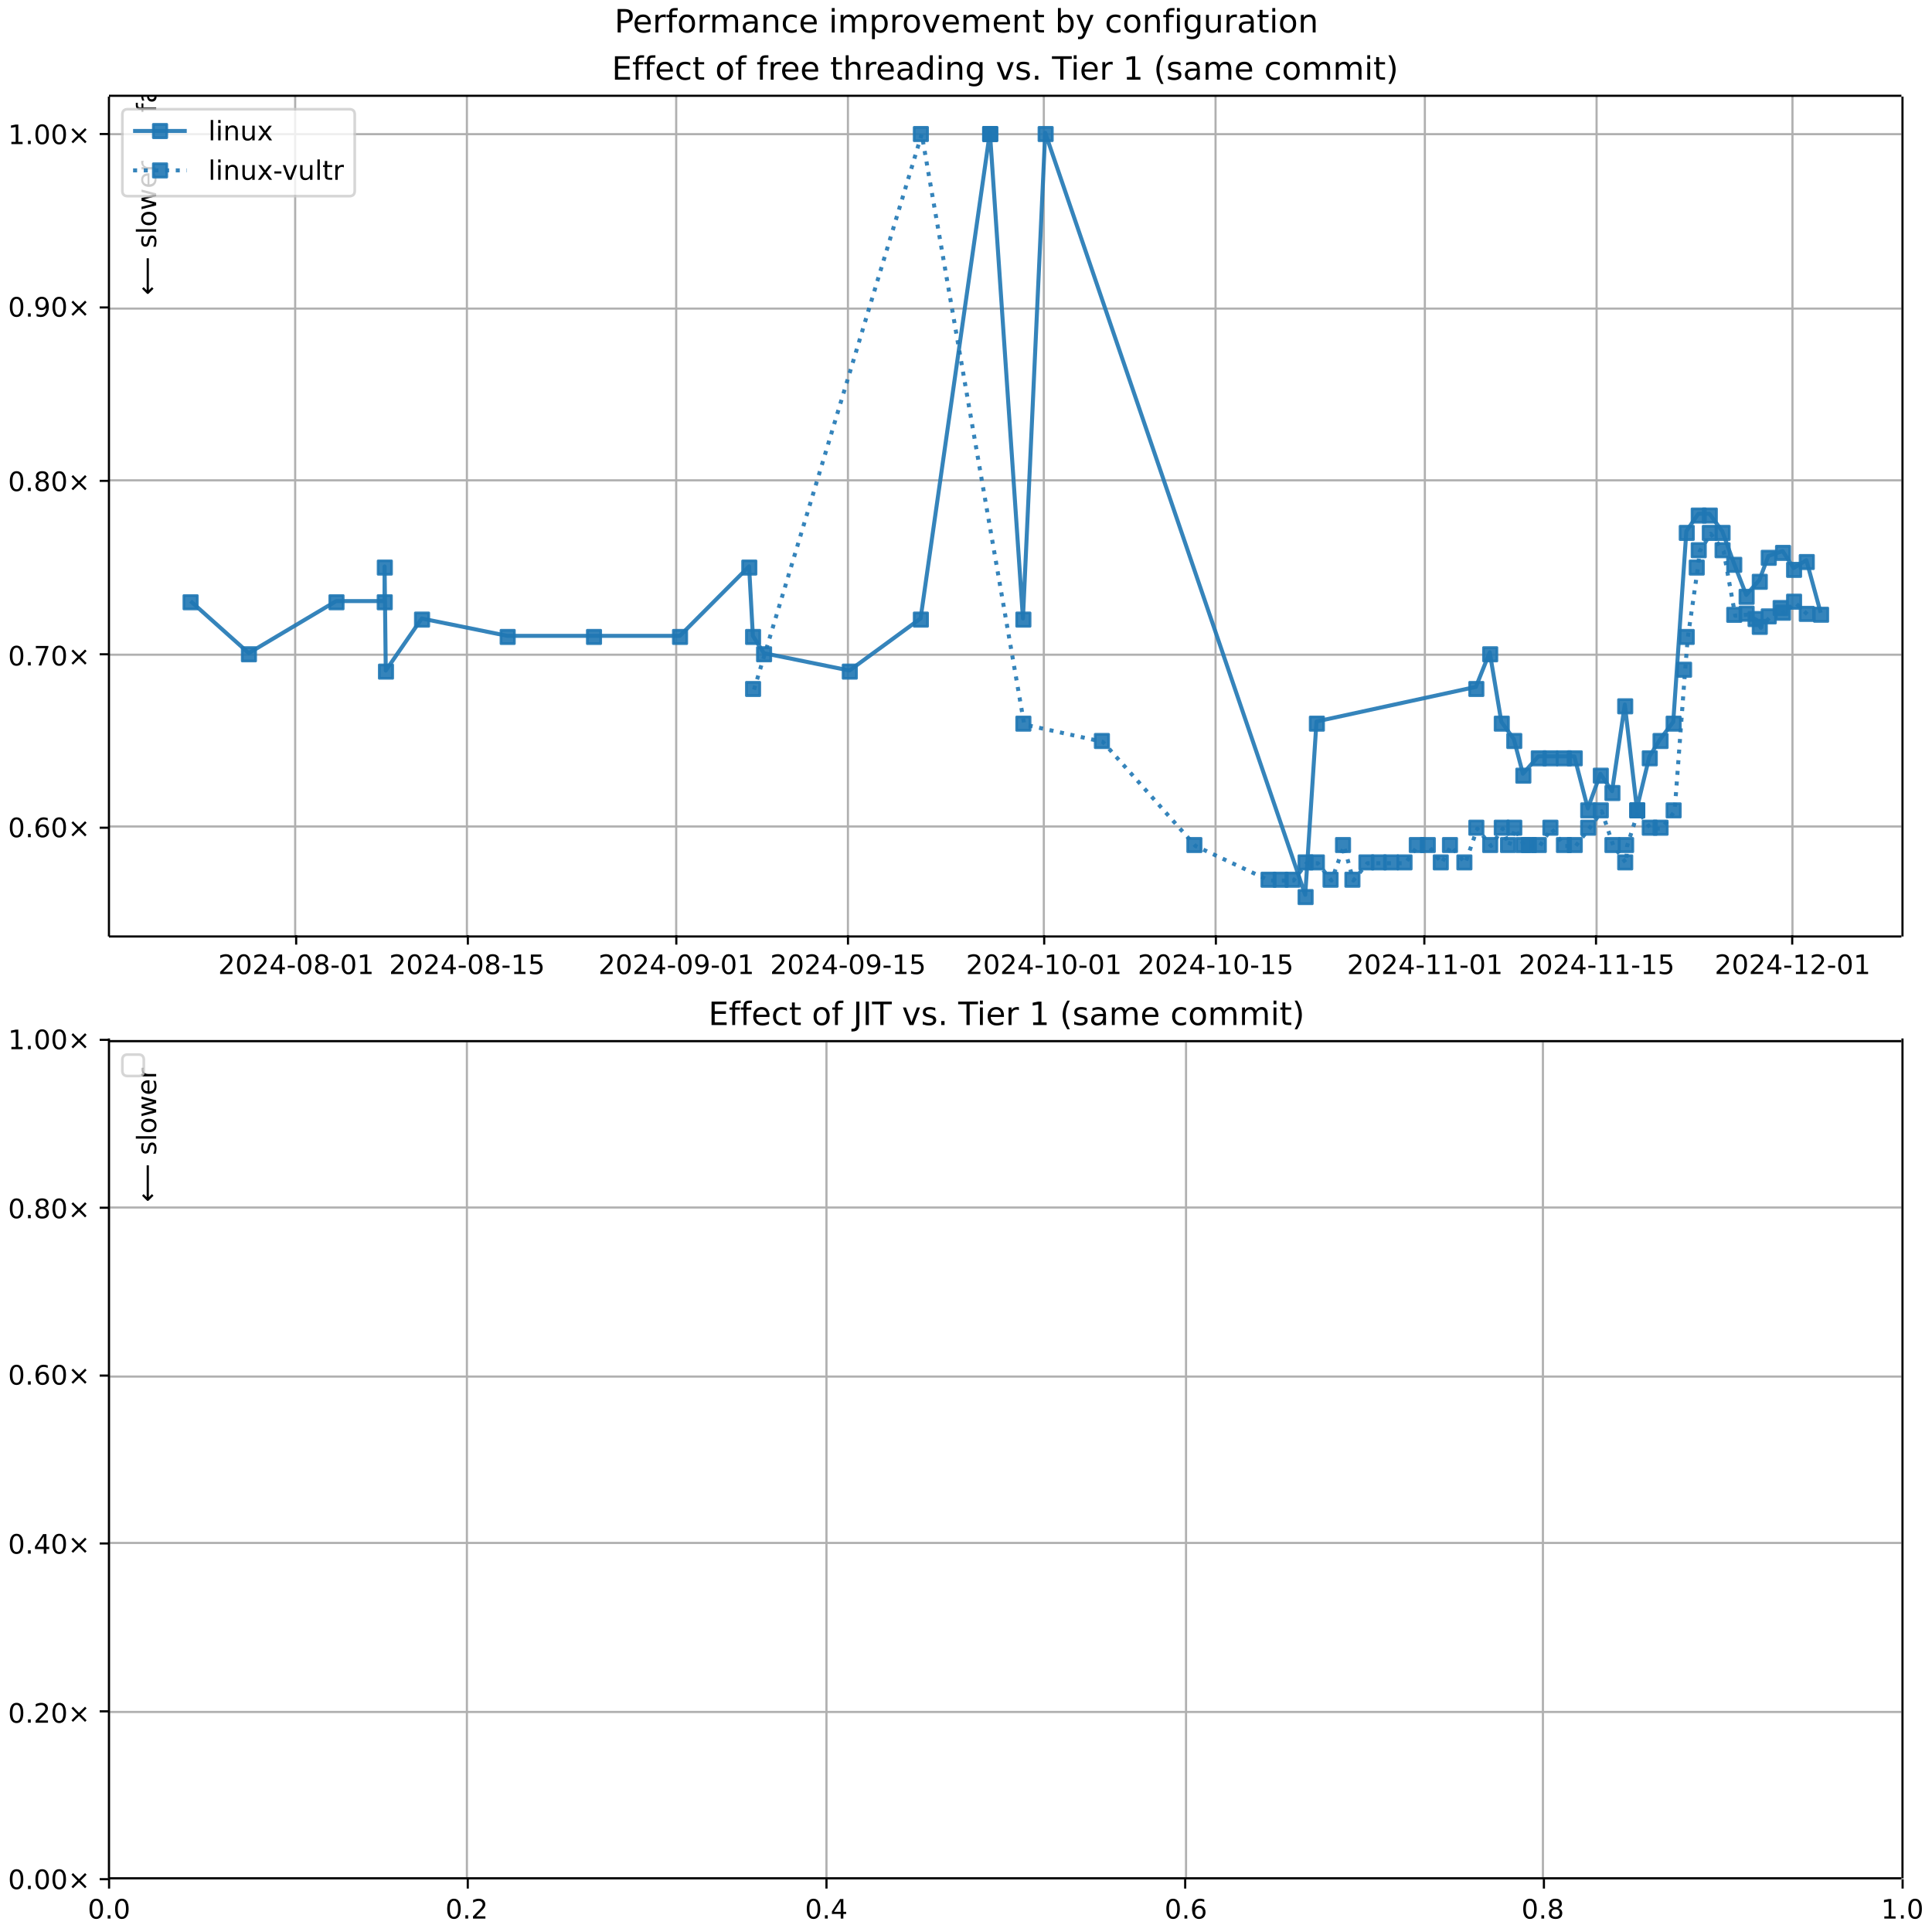
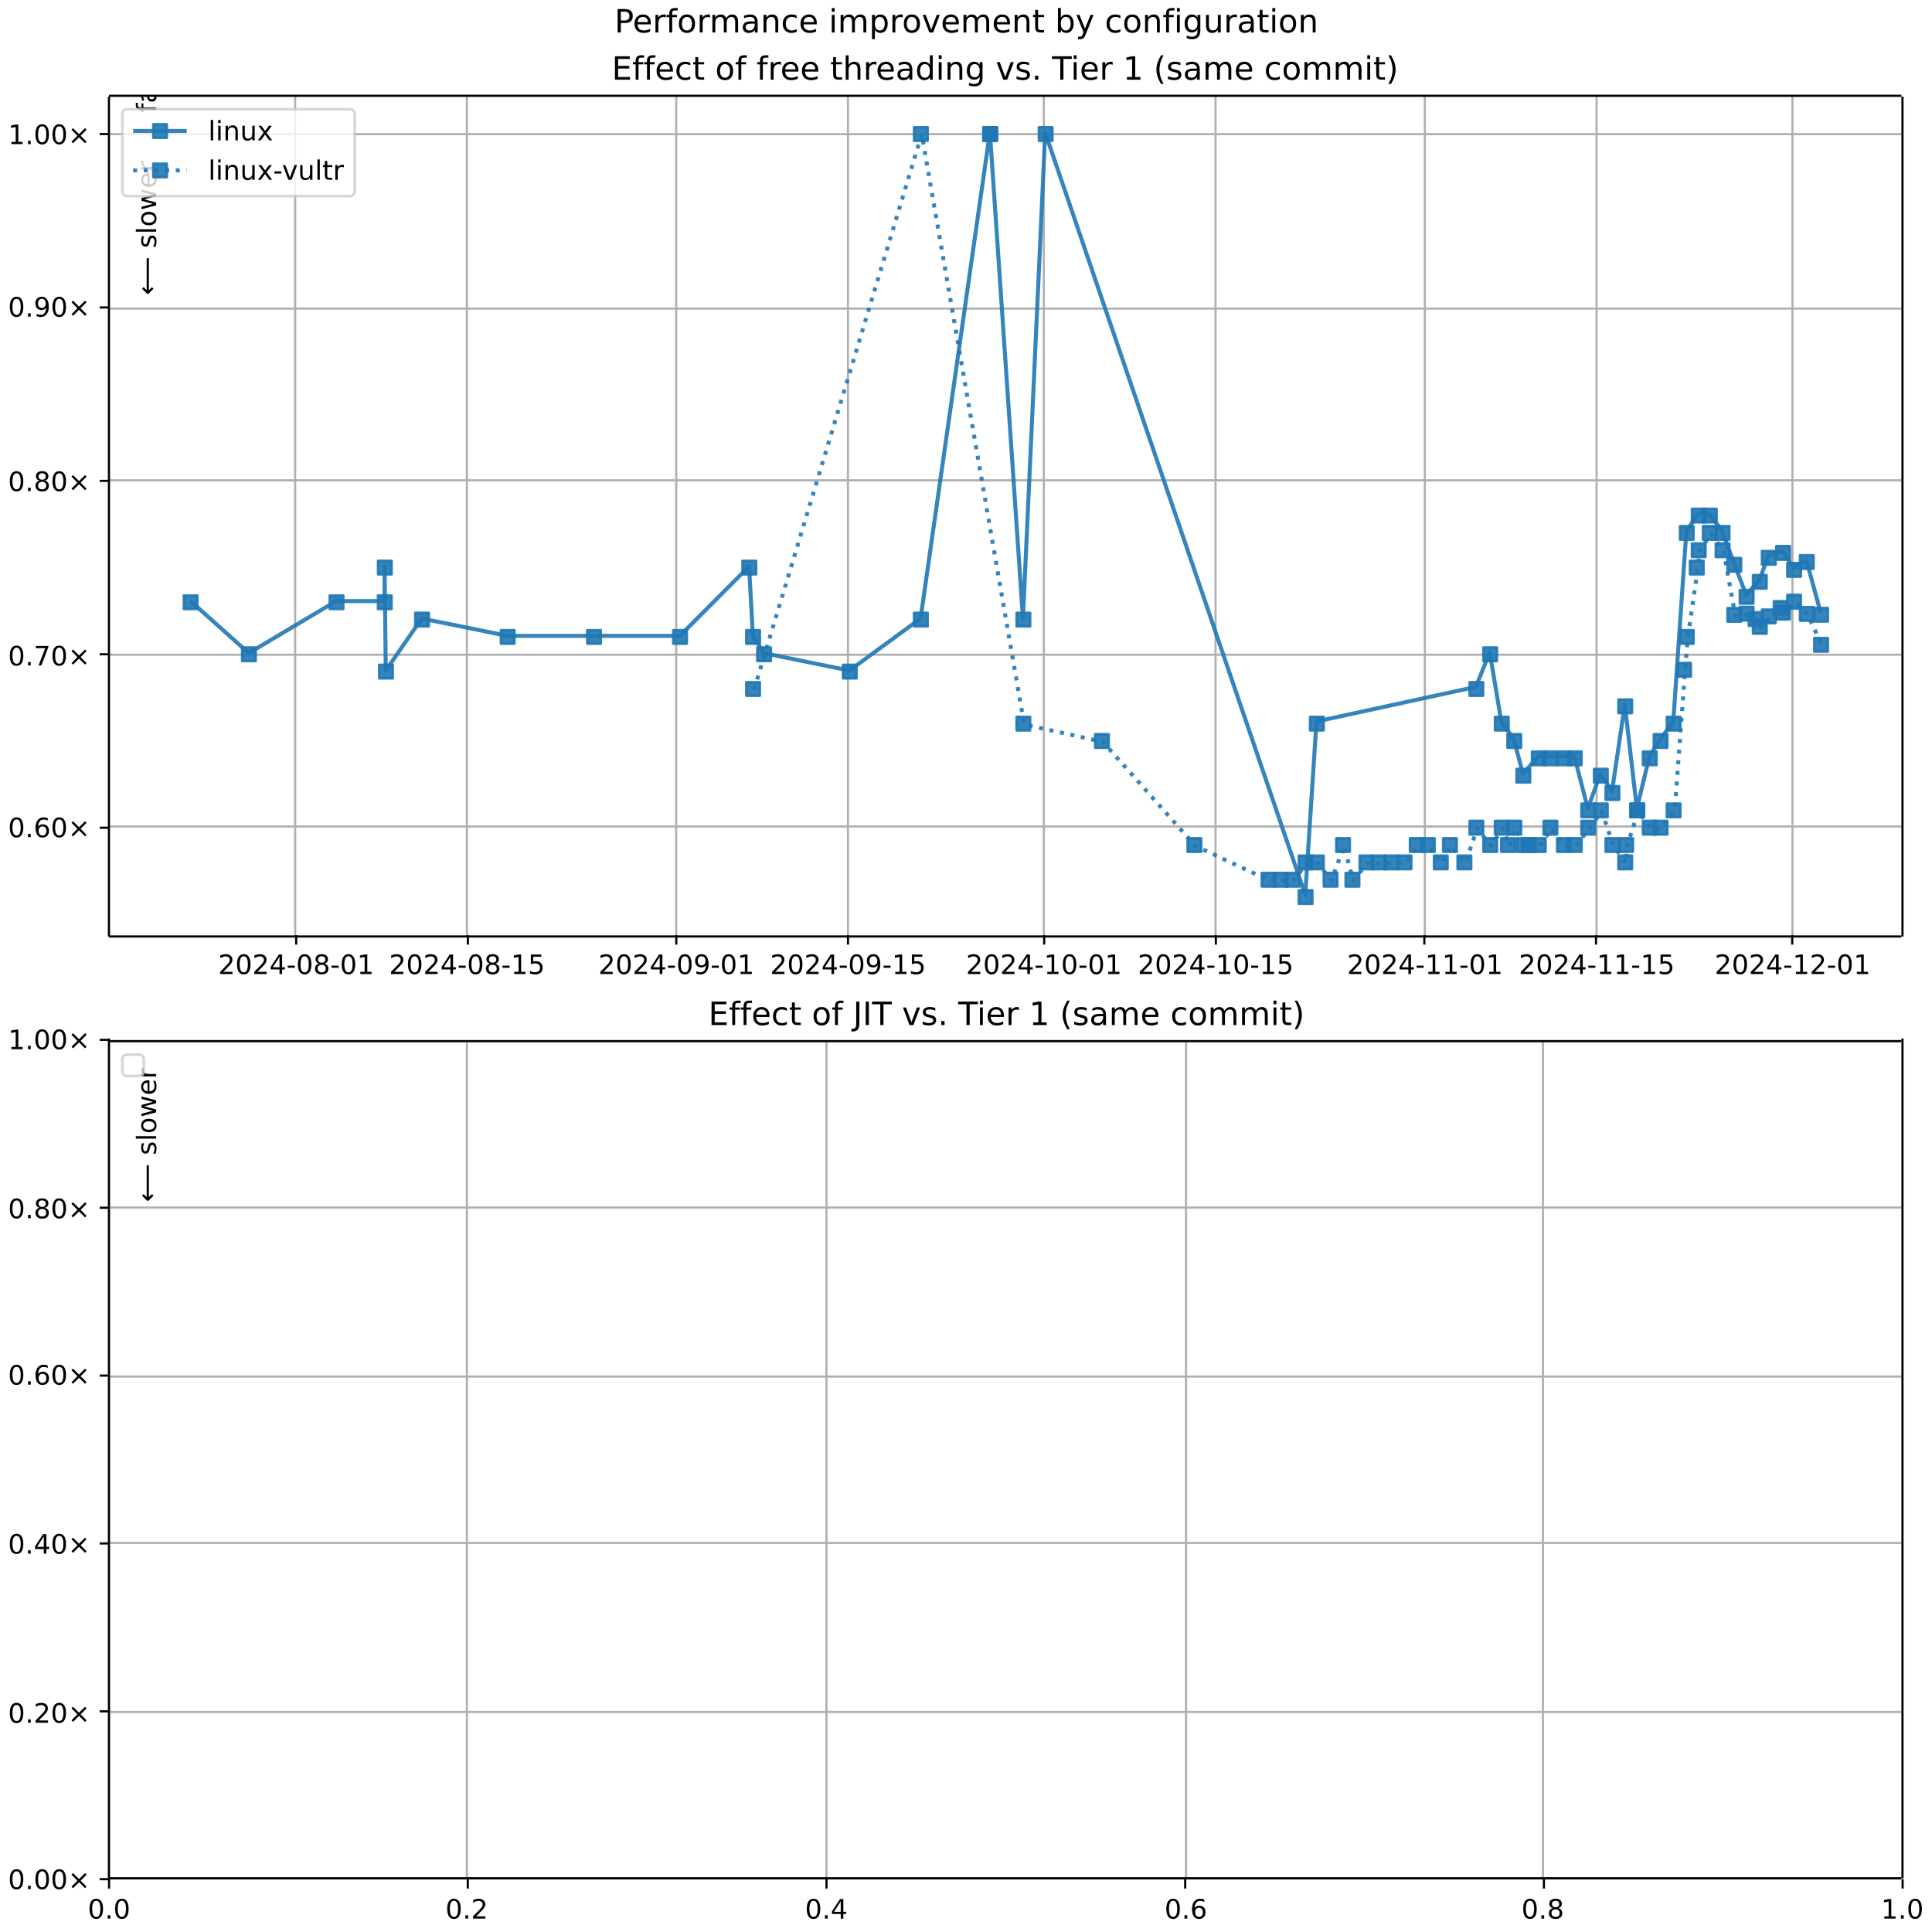
<svg xmlns="http://www.w3.org/2000/svg" xmlns:xlink="http://www.w3.org/1999/xlink" width="720pt" height="720pt" version="1.1" viewBox="0 0 720 720">
  <defs>
    <style type="text/css">*{stroke-linejoin: round; stroke-linecap: butt}</style>
  </defs>
  <path d="m0 720h720v-720h-720z" fill="#fff" />
  <path d="m40.6 349h668v-313h-668z" fill="#fff" />
  <path d="m110 349v-313" clip-path="url(#e)" fill="none" stroke="#b0b0b0" stroke-linecap="square" stroke-width=".8" />
  <defs>
    <path id="i" d="m0 0v3.5" stroke="#000" stroke-width=".8" />
  </defs>
  <use x="110.373" y="348.529" stroke="#000000" stroke-width=".8" xlink:href="#i" />
  <g transform="translate(81.3 363) scale(.1 -.1)">
    <defs>
      <path id="c" transform="scale(.0156)" d="m1228 531h2203v-531h-2962v531q359 372 979 998 621 627 780 809 303 340 423 576 121 236 121 464 0 372-261 606-261 235-680 235-297 0-627-103-329-103-704-313v638q381 153 712 231 332 78 607 78 725 0 1156-363 431-362 431-968 0-288-108-546-107-257-392-607-78-91-497-524-418-433-1181-1211z" />
      <path id="b" transform="scale(.0156)" d="m2034 4250q-487 0-733-480-245-479-245-1442 0-959 245-1439 246-480 733-480 491 0 736 480 246 480 246 1439 0 963-246 1442-245 480-736 480zm0 500q785 0 1199-621 414-620 414-1801 0-1178-414-1799-414-620-1199-620-784 0-1198 620-414 621-414 1799 0 1181 414 1801 414 621 1198 621z" />
      <path id="o" transform="scale(.0156)" d="m2419 4116-1594-2491h1594v2491zm-166 550h794v-3041h666v-525h-666v-1100h-628v1100h-2106v609l1940 2957z" />
      <path id="g" transform="scale(.0156)" d="m313 2009h1684v-512h-1684v512z" />
      <path id="y" transform="scale(.0156)" d="m2034 2216q-450 0-708-241-257-241-257-662 0-422 257-663 258-241 708-241t709 242q260 243 260 662 0 421-258 662-257 241-711 241zm-631 268q-406 100-633 378-226 279-226 679 0 559 398 884 399 325 1092 325 697 0 1094-325t397-884q0-400-227-679-226-278-629-378 456-106 710-416 255-309 255-755 0-679-414-1042-414-362-1186-362-771 0-1186 362-414 363-414 1042 0 446 256 755 257 310 713 416zm-231 997q0-362 226-565 227-203 636-203 407 0 636 203 230 203 230 565 0 363-230 566-229 203-636 203-409 0-636-203-226-203-226-566z" />
      <path id="d" transform="scale(.0156)" d="m794 531h1031v3560l-1122-225v575l1116 225h631v-4135h1031v-531h-2687v531z" />
    </defs>
    <use xlink:href="#c" />
    <use x="63.623" xlink:href="#b" />
    <use x="127.246" xlink:href="#c" />
    <use x="190.869" xlink:href="#o" />
    <use x="254.492" xlink:href="#g" />
    <use x="290.576" xlink:href="#b" />
    <use x="354.199" xlink:href="#y" />
    <use x="417.822" xlink:href="#g" />
    <use x="453.906" xlink:href="#b" />
    <use x="517.529" xlink:href="#d" />
  </g>
  <path d="m174 349v-313" clip-path="url(#e)" fill="none" stroke="#b0b0b0" stroke-linecap="square" stroke-width=".8" />
  <use x="174.352" y="348.529" stroke="#000000" stroke-width=".8" xlink:href="#i" />
  <g transform="translate(145 363) scale(.1 -.1)">
    <defs>
      <path id="ab" transform="scale(.0156)" d="m691 4666h2478v-532h-1900v-1143q137 47 274 70 138 23 276 23 781 0 1237-428 457-428 457-1159 0-753-469-1171-469-417-1322-417-294 0-599 50-304 50-629 150v635q281-153 581-228t634-75q541 0 856 284 316 284 316 772 0 487-316 771-315 285-856 285-253 0-505-56-251-56-513-175v2344z" />
    </defs>
    <use xlink:href="#c" />
    <use x="63.623" xlink:href="#b" />
    <use x="127.246" xlink:href="#c" />
    <use x="190.869" xlink:href="#o" />
    <use x="254.492" xlink:href="#g" />
    <use x="290.576" xlink:href="#b" />
    <use x="354.199" xlink:href="#y" />
    <use x="417.822" xlink:href="#g" />
    <use x="453.906" xlink:href="#d" />
    <use x="517.529" xlink:href="#ab" />
  </g>
  <path d="m252 349v-313" clip-path="url(#e)" fill="none" stroke="#b0b0b0" stroke-linecap="square" stroke-width=".8" />
  <use x="252.042" y="348.529" stroke="#000000" stroke-width=".8" xlink:href="#i" />
  <g transform="translate(223 363) scale(.1 -.1)">
    <defs>
      <path id="ad" transform="scale(.0156)" d="m703 97v575q238-113 481-172 244-59 479-59 625 0 954 420 330 420 377 1277-181-269-460-413-278-144-615-144-700 0-1108 423-408 424-408 1159 0 718 425 1152 425 435 1131 435 810 0 1236-621 427-620 427-1801 0-1103-524-1761-523-658-1407-658-238 0-482 47-243 47-506 141zm1256 1978q425 0 673 290 249 291 249 798 0 503-249 795-248 292-673 292t-673-292-248-795q0-507 248-798 248-290 673-290z" />
    </defs>
    <use xlink:href="#c" />
    <use x="63.623" xlink:href="#b" />
    <use x="127.246" xlink:href="#c" />
    <use x="190.869" xlink:href="#o" />
    <use x="254.492" xlink:href="#g" />
    <use x="290.576" xlink:href="#b" />
    <use x="354.199" xlink:href="#ad" />
    <use x="417.822" xlink:href="#g" />
    <use x="453.906" xlink:href="#b" />
    <use x="517.529" xlink:href="#d" />
  </g>
  <path d="m316 349v-313" clip-path="url(#e)" fill="none" stroke="#b0b0b0" stroke-linecap="square" stroke-width=".8" />
  <use x="316.021" y="348.529" stroke="#000000" stroke-width=".8" xlink:href="#i" />
  <g transform="translate(287 363) scale(.1 -.1)">
    <use xlink:href="#c" />
    <use x="63.623" xlink:href="#b" />
    <use x="127.246" xlink:href="#c" />
    <use x="190.869" xlink:href="#o" />
    <use x="254.492" xlink:href="#g" />
    <use x="290.576" xlink:href="#b" />
    <use x="354.199" xlink:href="#ad" />
    <use x="417.822" xlink:href="#g" />
    <use x="453.906" xlink:href="#d" />
    <use x="517.529" xlink:href="#ab" />
  </g>
  <path d="m389 349v-313" clip-path="url(#e)" fill="none" stroke="#b0b0b0" stroke-linecap="square" stroke-width=".8" />
  <use x="389.14" y="348.529" stroke="#000000" stroke-width=".8" xlink:href="#i" />
  <g transform="translate(360 363) scale(.1 -.1)">
    <use xlink:href="#c" />
    <use x="63.623" xlink:href="#b" />
    <use x="127.246" xlink:href="#c" />
    <use x="190.869" xlink:href="#o" />
    <use x="254.492" xlink:href="#g" />
    <use x="290.576" xlink:href="#d" />
    <use x="354.199" xlink:href="#b" />
    <use x="417.822" xlink:href="#g" />
    <use x="453.906" xlink:href="#b" />
    <use x="517.529" xlink:href="#d" />
  </g>
  <path d="m453 349v-313" clip-path="url(#e)" fill="none" stroke="#b0b0b0" stroke-linecap="square" stroke-width=".8" />
  <use x="453.119" y="348.529" stroke="#000000" stroke-width=".8" xlink:href="#i" />
  <g transform="translate(424 363) scale(.1 -.1)">
    <use xlink:href="#c" />
    <use x="63.623" xlink:href="#b" />
    <use x="127.246" xlink:href="#c" />
    <use x="190.869" xlink:href="#o" />
    <use x="254.492" xlink:href="#g" />
    <use x="290.576" xlink:href="#d" />
    <use x="354.199" xlink:href="#b" />
    <use x="417.822" xlink:href="#g" />
    <use x="453.906" xlink:href="#d" />
    <use x="517.529" xlink:href="#ab" />
  </g>
  <path d="m531 349v-313" clip-path="url(#e)" fill="none" stroke="#b0b0b0" stroke-linecap="square" stroke-width=".8" />
  <use x="530.808" y="348.529" stroke="#000000" stroke-width=".8" xlink:href="#i" />
  <g transform="translate(502 363) scale(.1 -.1)">
    <use xlink:href="#c" />
    <use x="63.623" xlink:href="#b" />
    <use x="127.246" xlink:href="#c" />
    <use x="190.869" xlink:href="#o" />
    <use x="254.492" xlink:href="#g" />
    <use x="290.576" xlink:href="#d" />
    <use x="354.199" xlink:href="#d" />
    <use x="417.822" xlink:href="#g" />
    <use x="453.906" xlink:href="#b" />
    <use x="517.529" xlink:href="#d" />
  </g>
  <path d="m595 349v-313" clip-path="url(#e)" fill="none" stroke="#b0b0b0" stroke-linecap="square" stroke-width=".8" />
  <use x="594.787" y="348.529" stroke="#000000" stroke-width=".8" xlink:href="#i" />
  <g transform="translate(566 363) scale(.1 -.1)">
    <use xlink:href="#c" />
    <use x="63.623" xlink:href="#b" />
    <use x="127.246" xlink:href="#c" />
    <use x="190.869" xlink:href="#o" />
    <use x="254.492" xlink:href="#g" />
    <use x="290.576" xlink:href="#d" />
    <use x="354.199" xlink:href="#d" />
    <use x="417.822" xlink:href="#g" />
    <use x="453.906" xlink:href="#d" />
    <use x="517.529" xlink:href="#ab" />
  </g>
  <path d="m668 349v-313" clip-path="url(#e)" fill="none" stroke="#b0b0b0" stroke-linecap="square" stroke-width=".8" />
  <use x="667.907" y="348.529" stroke="#000000" stroke-width=".8" xlink:href="#i" />
  <g transform="translate(639 363) scale(.1 -.1)">
    <use xlink:href="#c" />
    <use x="63.623" xlink:href="#b" />
    <use x="127.246" xlink:href="#c" />
    <use x="190.869" xlink:href="#o" />
    <use x="254.492" xlink:href="#g" />
    <use x="290.576" xlink:href="#d" />
    <use x="354.199" xlink:href="#c" />
    <use x="417.822" xlink:href="#g" />
    <use x="453.906" xlink:href="#b" />
    <use x="517.529" xlink:href="#d" />
  </g>
  <path d="m40.6 308h668" clip-path="url(#e)" fill="none" stroke="#b0b0b0" stroke-linecap="square" stroke-width=".8" />
  <defs>
    <path id="l" d="m0 0h-3.5" stroke="#000" stroke-width=".8" />
  </defs>
  <use x="40.646" y="308.46" stroke="#000000" stroke-width=".8" xlink:href="#l" />
  <g transform="translate(3 312) scale(.1 -.1)">
    <defs>
      <path id="f" transform="scale(.0156)" d="m684 794h660v-794h-660v794z" />
      <path id="ae" transform="scale(.0156)" d="m2113 2584q-425 0-674-291-248-290-248-796 0-503 248-796 249-292 674-292t673 292q248 293 248 796 0 506-248 796-248 291-673 291zm1253 1979v-575q-238 112-480 171-242 60-480 60-625 0-955-422-329-422-376-1275 184 272 462 417 279 145 613 145 703 0 1111-427 408-426 408-1160 0-719-425-1154-425-434-1131-434-810 0-1238 620-428 621-428 1799 0 1106 525 1764t1409 658q238 0 480-47t505-140z" />
      <path id="m" transform="scale(.0156)" d="m4488 3438-1429-1435 1429-1428-372-378-1435 1434-1434-1434-369 378 1425 1428-1425 1435 369 378 1434-1435 1435 1435 372-378z" />
    </defs>
    <use xlink:href="#b" />
    <use x="63.623" xlink:href="#f" />
    <use x="95.41" xlink:href="#ae" />
    <use x="159.033" xlink:href="#b" />
    <use x="222.656" xlink:href="#m" />
  </g>
  <path d="m40.6 244h668" clip-path="url(#e)" fill="none" stroke="#b0b0b0" stroke-linecap="square" stroke-width=".8" />
  <use x="40.646" y="243.833" stroke="#000000" stroke-width=".8" xlink:href="#l" />
  <g transform="translate(3 248) scale(.1 -.1)">
    <defs>
      <path id="av" transform="scale(.0156)" d="m525 4666h3e3v-269l-1694-4397h-659l1594 4134h-2241v532z" />
    </defs>
    <use xlink:href="#b" />
    <use x="63.623" xlink:href="#f" />
    <use x="95.41" xlink:href="#av" />
    <use x="159.033" xlink:href="#b" />
    <use x="222.656" xlink:href="#m" />
  </g>
  <path d="m40.6 179h668" clip-path="url(#e)" fill="none" stroke="#b0b0b0" stroke-linecap="square" stroke-width=".8" />
  <use x="40.646" y="179.205" stroke="#000000" stroke-width=".8" xlink:href="#l" />
  <g transform="translate(3 183) scale(.1 -.1)">
    <use xlink:href="#b" />
    <use x="63.623" xlink:href="#f" />
    <use x="95.41" xlink:href="#y" />
    <use x="159.033" xlink:href="#b" />
    <use x="222.656" xlink:href="#m" />
  </g>
  <path d="m40.6 115h668" clip-path="url(#e)" fill="none" stroke="#b0b0b0" stroke-linecap="square" stroke-width=".8" />
  <use x="40.646" y="114.578" stroke="#000000" stroke-width=".8" xlink:href="#l" />
  <g transform="translate(3 118) scale(.1 -.1)">
    <use xlink:href="#b" />
    <use x="63.623" xlink:href="#f" />
    <use x="95.41" xlink:href="#ad" />
    <use x="159.033" xlink:href="#b" />
    <use x="222.656" xlink:href="#m" />
  </g>
  <path d="m40.6 50h668" clip-path="url(#e)" fill="none" stroke="#b0b0b0" stroke-linecap="square" stroke-width=".8" />
  <use x="40.646" y="49.951" stroke="#000000" stroke-width=".8" xlink:href="#l" />
  <g transform="translate(3 53.7) scale(.1 -.1)">
    <use xlink:href="#d" />
    <use x="63.623" xlink:href="#f" />
    <use x="95.41" xlink:href="#b" />
    <use x="159.033" xlink:href="#b" />
    <use x="222.656" xlink:href="#m" />
  </g>
  <path d="m71 224 21.7 19.4 32.6-19.4h18l0.029-12.9 0.435 38.8 13.4-19.4 31.9 6.46h32.2 32.1l25.8-25.9 1.41 25.9 4.1 6.46 31.9 6.46 26.5-19.4 25.8-181h0.048l12.3 181 8.3-181 96.9 284 4.2-64.6 59.4-12.9 5.16-12.9 4.32 25.9 4.66 6.46 3.38 12.9 5.76-6.46h4.33 5.04 4.04l5.02 19.4 4.69-12.9 4.34 6.46 4.76-32.3 4.49 38.8 4.66-19.4 4.03-6.46 4.87-6.46 4.89-71.1 4.46-6.46h4.12l4.77 6.46 4.35 11.9 4.61 11.9 4.91-5.59 3.33-8.94 5.33-1.83 4.11 6.33 4.73-2.93 5.33 19.6" clip-path="url(#e)" fill="none" stroke="#1f77b4" stroke-linecap="square" stroke-opacity=".9" stroke-width="1.5" />
  <defs>
    <path id="a" d="m-2.5 2.5h5v-5h-5z" stroke="#1f77b4" stroke-opacity=".9" />
  </defs>
  <g clip-path="url(#e)" fill="#1f77b4" fill-opacity=".9" stroke="#1f77b4" stroke-opacity=".9">
    <use x="71.027" y="224.444" xlink:href="#a" />
    <use x="92.771" y="243.833" xlink:href="#a" />
    <use x="125.403" y="224.444" xlink:href="#a" />
    <use x="143.381" y="224.444" xlink:href="#a" />
    <use x="143.411" y="211.519" xlink:href="#a" />
    <use x="143.846" y="250.295" xlink:href="#a" />
    <use x="157.283" y="230.907" xlink:href="#a" />
    <use x="189.199" y="237.37" xlink:href="#a" />
    <use x="221.367" y="237.37" xlink:href="#a" />
    <use x="253.429" y="237.37" xlink:href="#a" />
    <use x="279.246" y="211.519" xlink:href="#a" />
    <use x="280.652" y="237.37" xlink:href="#a" />
    <use x="284.751" y="243.833" xlink:href="#a" />
    <use x="316.687" y="250.295" xlink:href="#a" />
    <use x="343.18" y="230.907" xlink:href="#a" />
    <use x="368.992" y="49.951" xlink:href="#a" />
    <use x="369.04" y="49.951" xlink:href="#a" />
    <use x="381.383" y="230.907" xlink:href="#a" />
    <use x="389.682" y="49.951" xlink:href="#a" />
    <use x="486.561" y="334.311" xlink:href="#a" />
    <use x="490.765" y="269.684" xlink:href="#a" />
    <use x="550.193" y="256.758" xlink:href="#a" />
    <use x="555.352" y="243.833" xlink:href="#a" />
    <use x="559.668" y="269.684" xlink:href="#a" />
    <use x="564.331" y="276.146" xlink:href="#a" />
    <use x="567.71" y="289.072" xlink:href="#a" />
    <use x="573.466" y="282.609" xlink:href="#a" />
    <use x="577.793" y="282.609" xlink:href="#a" />
    <use x="582.828" y="282.609" xlink:href="#a" />
    <use x="586.865" y="282.609" xlink:href="#a" />
    <use x="591.884" y="301.997" xlink:href="#a" />
    <use x="596.574" y="289.072" xlink:href="#a" />
    <use x="600.91" y="295.535" xlink:href="#a" />
    <use x="605.665" y="263.221" xlink:href="#a" />
    <use x="610.159" y="301.997" xlink:href="#a" />
    <use x="614.817" y="282.609" xlink:href="#a" />
    <use x="618.842" y="276.146" xlink:href="#a" />
    <use x="623.714" y="269.684" xlink:href="#a" />
    <use x="628.606" y="198.594" xlink:href="#a" />
    <use x="633.07" y="192.131" xlink:href="#a" />
    <use x="637.19" y="192.131" xlink:href="#a" />
    <use x="641.956" y="198.594" xlink:href="#a" />
    <use x="646.307" y="210.49" xlink:href="#a" />
    <use x="650.916" y="222.411" xlink:href="#a" />
    <use x="655.824" y="216.821" xlink:href="#a" />
    <use x="659.158" y="207.88" xlink:href="#a" />
    <use x="664.491" y="206.049" xlink:href="#a" />
    <use x="668.604" y="212.382" xlink:href="#a" />
    <use x="673.332" y="209.45" xlink:href="#a" />
    <use x="678.666" y="229.097" xlink:href="#a" />
  </g>
  <g stroke="#1f77b4" stroke-opacity=".9">
-     <path d="m281 257 62.5-207 38.2 220 29.3 6.46 34.5 38.8 27.6 12.9h4.51 4.45l4.85-6.46h4.2l5.1 6.46 4.64-12.9 3.5 12.9 5.22-6.46h4.62 4.56 5.01l4.57-6.46h4.1l4.84 6.46 3.43-6.46 5.37 6.46 4.46-12.9 5.16 6.46 4.32-6.46 2.33 6.46 2.33-6.46 3.38 6.46h2.06 3.7l4.33-6.46 5.04 6.46h4.04l5.02-6.46 4.69-6.46 4.34 12.9 4.76 6.46 0.345-6.46 4.15-12.9 4.66 6.46h4.03l4.87-6.46 3.9-52.4 0.996-12.2 3.72-25.9 0.748-6.46 4.12-6.46 4.77 6.46 4.35 24.1 4.61-0.427 3.33 1.99 1.58 2.93 3.33-3.92 4.44-3.13 0.898 1.77 4.11-4.12 4.73 4.55" clip-path="url(#e)" fill="none" stroke-dasharray="1.5,2.475" stroke-width="1.5" />
+     <path d="m281 257 62.5-207 38.2 220 29.3 6.46 34.5 38.8 27.6 12.9h4.51 4.45l4.85-6.46h4.2l5.1 6.46 4.64-12.9 3.5 12.9 5.22-6.46h4.62 4.56 5.01l4.57-6.46h4.1l4.84 6.46 3.43-6.46 5.37 6.46 4.46-12.9 5.16 6.46 4.32-6.46 2.33 6.46 2.33-6.46 3.38 6.46h2.06 3.7l4.33-6.46 5.04 6.46h4.04l5.02-6.46 4.69-6.46 4.34 12.9 4.76 6.46 0.345-6.46 4.15-12.9 4.66 6.46h4.03l4.87-6.46 3.9-52.4 0.996-12.2 3.72-25.9 0.748-6.46 4.12-6.46 4.77 6.46 4.35 24.1 4.61-0.427 3.33 1.99 1.58 2.93 3.33-3.92 4.44-3.13 0.898 1.77 4.11-4.12 4.73 4.55 5.33 11.5" clip-path="url(#e)" fill="none" stroke-dasharray="1.5,2.475" stroke-width="1.5" />
    <g clip-path="url(#e)" fill="#1f77b4" fill-opacity=".9">
      <use x="280.652" y="256.758" xlink:href="#a" />
      <use x="343.18" y="49.951" xlink:href="#a" />
      <use x="381.383" y="269.684" xlink:href="#a" />
      <use x="410.646" y="276.146" xlink:href="#a" />
      <use x="445.114" y="314.923" xlink:href="#a" />
      <use x="472.748" y="327.848" xlink:href="#a" />
      <use x="477.26" y="327.848" xlink:href="#a" />
      <use x="481.707" y="327.848" xlink:href="#a" />
      <use x="486.561" y="321.386" xlink:href="#a" />
      <use x="490.765" y="321.386" xlink:href="#a" />
      <use x="495.861" y="327.848" xlink:href="#a" />
      <use x="500.505" y="314.923" xlink:href="#a" />
      <use x="504.008" y="327.848" xlink:href="#a" />
      <use x="509.23" y="321.386" xlink:href="#a" />
      <use x="513.848" y="321.386" xlink:href="#a" />
      <use x="518.41" y="321.386" xlink:href="#a" />
      <use x="523.424" y="321.386" xlink:href="#a" />
      <use x="527.992" y="314.923" xlink:href="#a" />
      <use x="532.092" y="314.923" xlink:href="#a" />
      <use x="536.936" y="321.386" xlink:href="#a" />
      <use x="540.364" y="314.923" xlink:href="#a" />
      <use x="545.733" y="321.386" xlink:href="#a" />
      <use x="550.193" y="308.46" xlink:href="#a" />
      <use x="555.352" y="314.923" xlink:href="#a" />
      <use x="559.668" y="308.46" xlink:href="#a" />
      <use x="562" y="314.923" xlink:href="#a" />
      <use x="564.331" y="308.46" xlink:href="#a" />
      <use x="567.71" y="314.923" xlink:href="#a" />
      <use x="569.766" y="314.923" xlink:href="#a" />
      <use x="573.466" y="314.923" xlink:href="#a" />
      <use x="577.793" y="308.46" xlink:href="#a" />
      <use x="582.828" y="314.923" xlink:href="#a" />
      <use x="586.865" y="314.923" xlink:href="#a" />
      <use x="591.884" y="308.46" xlink:href="#a" />
      <use x="596.574" y="301.997" xlink:href="#a" />
      <use x="600.91" y="314.923" xlink:href="#a" />
      <use x="605.665" y="321.386" xlink:href="#a" />
      <use x="606.009" y="314.923" xlink:href="#a" />
      <use x="610.159" y="301.997" xlink:href="#a" />
      <use x="614.817" y="308.46" xlink:href="#a" />
      <use x="618.842" y="308.46" xlink:href="#a" />
      <use x="623.714" y="301.997" xlink:href="#a" />
      <use x="627.61" y="249.589" xlink:href="#a" />
      <use x="628.606" y="237.37" xlink:href="#a" />
      <use x="632.322" y="211.519" xlink:href="#a" />
      <use x="633.07" y="205.056" xlink:href="#a" />
      <use x="637.19" y="198.594" xlink:href="#a" />
      <use x="641.956" y="205.056" xlink:href="#a" />
      <use x="646.307" y="229.129" xlink:href="#a" />
      <use x="650.916" y="228.702" xlink:href="#a" />
      <use x="654.244" y="230.693" xlink:href="#a" />
      <use x="655.824" y="233.626" xlink:href="#a" />
      <use x="659.158" y="229.71" xlink:href="#a" />
      <use x="663.593" y="226.575" xlink:href="#a" />
      <use x="664.491" y="228.346" xlink:href="#a" />
      <use x="668.604" y="224.23" xlink:href="#a" />
      <use x="673.332" y="228.777" xlink:href="#a" />
+       <use x="678.666" y="240.291" xlink:href="#a" />
    </g>
  </g>
  <path d="m40.6 349v-313" fill="none" stroke="#000" stroke-linecap="square" stroke-width=".8" />
  <path d="m709 349v-313" fill="none" stroke="#000" stroke-linecap="square" stroke-width=".8" />
  <path d="m40.6 349h668" fill="none" stroke="#000" stroke-linecap="square" stroke-width=".8" />
  <path d="m40.6 35.7h668" fill="none" stroke="#000" stroke-linecap="square" stroke-width=".8" />
  <g clip-path="url(#e)">
    <g transform="translate(58.2 42) rotate(-90) scale(.1 -.1)">
      <defs>
        <path id="n" transform="scale(.0156)" d="m2375 4863v-479h-550q-309 0-430-125-120-125-120-450v-309h947v-447h-947v-3053h-578v3053h-550v447h550v244q0 584 272 851 272 268 862 268h544z" />
        <path id="v" transform="scale(.0156)" d="m2194 1759q-697 0-966-159t-269-544q0-306 202-486 202-179 548-179 479 0 768 339t289 901v128h-572zm1147 238v-2e3h-575v531q-197-318-491-470t-719-152q-537 0-855 302-317 302-317 808 0 590 395 890 396 300 1180 300h807v57q0 397-261 614t-733 217q-300 0-585-72-284-72-546-216v532q315 122 612 182 297 61 578 61 760 0 1135-394 375-393 375-1193z" />
        <path id="t" transform="scale(.0156)" d="m2834 3397v-544q-243 125-506 187-262 63-544 63-428 0-642-131t-214-394q0-200 153-314t616-217l197-44q612-131 870-370t258-667q0-488-386-773-386-284-1061-284-281 0-586 55t-642 164v594q319-166 628-249 309-82 613-82 406 0 624 139 219 139 219 392 0 234-158 359-157 125-692 241l-200 47q-534 112-772 345-237 233-237 639 0 494 350 762 350 269 994 269 318 0 599-47 282-46 519-140z" />
        <path id="p" transform="scale(.0156)" d="m1172 4494v-994h1184v-447h-1184v-1900q0-428 117-550t477-122h590v-481h-590q-666 0-919 248-253 249-253 905v1900h-422v447h422v994h578z" />
        <path id="h" transform="scale(.0156)" d="m3597 1894v-281h-2644q38-594 358-905t892-311q331 0 642 81t618 244v-544q-310-131-635-200t-659-69q-838 0-1327 487-489 488-489 1320 0 859 464 1363 464 505 1252 505 706 0 1117-455 411-454 411-1235zm-575 169q-6 471-264 752-258 282-683 282-481 0-770-272t-333-766l2050 4z" />
        <path id="k" transform="scale(.0156)" d="m2631 2963q-97 56-211 82-114 27-251 27-488 0-749-317t-261-911v-1844h-578v3500h578v-544q182 319 472 473 291 155 707 155 59 0 131-8 72-7 159-23l3-590z" />
        <path id="al" transform="scale(.0156)" d="m8863 2147v-281l-1229-1228-375 375 729 728h-7622v531h7622l-729 728 375 375 1229-1228z" />
      </defs>
      <use xlink:href="#n" />
      <use x="35.205" xlink:href="#v" />
      <use x="96.484" xlink:href="#t" />
      <use x="148.584" xlink:href="#p" />
      <use x="187.793" xlink:href="#h" />
      <use x="249.316" xlink:href="#k" />
      <use x="290.43" xlink:href="#DejaVuSans-20" />
      <use x="322.217" xlink:href="#al" />
    </g>
  </g>
  <g clip-path="url(#e)">
    <g transform="translate(58.2 110) rotate(-90) scale(.1 -.1)">
      <defs>
        <path id="am" transform="scale(.0156)" d="m313 1866v281l1228 1228 375-375-728-728h7621v-531h-7621l728-728-375-375-1228 1228z" />
        <path id="x" transform="scale(.0156)" d="m603 4863h575v-4863h-575v4863z" />
        <path id="q" transform="scale(.0156)" d="m1959 3097q-462 0-731-361t-269-989 267-989q268-361 733-361 460 0 728 362 269 363 269 988 0 622-269 986-268 364-728 364zm0 487q750 0 1178-488 429-487 429-1349 0-859-429-1349-428-489-1178-489-753 0-1180 489-426 490-426 1349 0 862 426 1349 427 488 1180 488z" />
        <path id="ag" transform="scale(.0156)" d="m269 3500h575l719-2731 715 2731h678l719-2731 716 2731h575l-916-3500h-678l-753 2869-756-2869h-679l-915 3500z" />
      </defs>
      <use xlink:href="#am" />
      <use x="143.359" xlink:href="#DejaVuSans-20" />
      <use x="175.146" xlink:href="#t" />
      <use x="227.246" xlink:href="#x" />
      <use x="255.029" xlink:href="#q" />
      <use x="316.211" xlink:href="#ag" />
      <use x="397.998" xlink:href="#h" />
      <use x="459.521" xlink:href="#k" />
    </g>
  </g>
  <g transform="translate(228 29.7) scale(.12 -.12)">
    <defs>
      <path id="ai" transform="scale(.0156)" d="m628 4666h2950v-532h-2319v-1381h2222v-531h-2222v-1691h2375v-531h-3006v4666z" />
      <path id="w" transform="scale(.0156)" d="m3122 3366v-538q-244 135-489 202t-495 67q-560 0-870-355-309-354-309-995t309-996q310-354 870-354 250 0 495 67t489 202v-532q-241-112-499-168-257-57-548-57-791 0-1257 497-465 497-465 1341 0 856 470 1346 471 491 1290 491 265 0 518-55 253-54 491-163z" />
      <path id="ap" transform="scale(.0156)" d="m3513 2113v-2113h-575v2094q0 497-194 743-194 247-581 247-466 0-735-297-269-296-269-809v-1978h-578v4863h578v-1907q207 316 486 472 280 156 646 156 603 0 912-373 310-373 310-1098z" />
      <path id="aq" transform="scale(.0156)" d="m2906 2969v1894h575v-4863h-575v525q-181-312-458-464-276-152-664-152-634 0-1033 506-398 507-398 1332t398 1331q399 506 1033 506 388 0 664-152 277-151 458-463zm-1959-1222q0-634 261-995t717-361 718 361q263 361 263 995t-263 995q-262 361-718 361t-717-361-261-995z" />
      <path id="r" transform="scale(.0156)" d="m603 3500h575v-3500h-575v3500zm0 1363h575v-729h-575v729z" />
      <path id="u" transform="scale(.0156)" d="m3513 2113v-2113h-575v2094q0 497-194 743-194 247-581 247-466 0-735-297-269-296-269-809v-1978h-578v3500h578v-544q207 316 486 472 280 156 646 156 603 0 912-373 310-373 310-1098z" />
      <path id="ah" transform="scale(.0156)" d="m2906 1791q0 625-258 968-257 344-723 344-462 0-720-344-258-343-258-968 0-622 258-966t720-344q466 0 723 344 258 344 258 966zm575-1357q0-893-397-1329-396-436-1215-436-303 0-572 45t-522 139v559q253-137 500-202 247-66 503-66 566 0 847 295t281 892v285q-178-310-456-463t-666-153q-643 0-1037 490-394 491-394 1301 0 812 394 1302 394 491 1037 491 388 0 666-153t456-462v531h575v-3066z" />
      <path id="z" transform="scale(.0156)" d="m191 3500h609l1094-2937 1094 2937h609l-1313-3500h-781l-1312 3500z" />
      <path id="ac" transform="scale(.0156)" d="m-19 4666h3947v-532h-1656v-4134h-634v4134h-1657v532z" />
      <path id="ak" transform="scale(.0156)" d="m1984 4856q-418-718-622-1422-203-703-203-1425 0-721 205-1429t620-1424h-500q-468 735-701 1444t-233 1409q0 697 231 1403 232 707 703 1444h500z" />
      <path id="s" transform="scale(.0156)" d="m3328 2828q216 388 516 572t706 184q547 0 844-383 297-382 297-1088v-2113h-578v2094q0 503-179 746-178 244-543 244-447 0-707-297-259-296-259-809v-1978h-578v2094q0 506-178 748t-550 242q-441 0-701-298-259-298-259-808v-1978h-578v3500h578v-544q197 322 472 475t653 153q382 0 649-194 267-193 395-562z" />
      <path id="aj" transform="scale(.0156)" d="m513 4856h500q468-737 701-1444 233-706 233-1403 0-700-233-1409t-701-1444h-500q415 716 620 1424t205 1429q0 722-205 1425-205 704-620 1422z" />
    </defs>
    <use xlink:href="#ai" />
    <use x="63.184" xlink:href="#n" />
    <use x="98.389" xlink:href="#n" />
    <use x="133.594" xlink:href="#h" />
    <use x="195.117" xlink:href="#w" />
    <use x="250.098" xlink:href="#p" />
    <use x="289.307" xlink:href="#DejaVuSans-20" />
    <use x="321.094" xlink:href="#q" />
    <use x="382.275" xlink:href="#n" />
    <use x="417.48" xlink:href="#DejaVuSans-20" />
    <use x="449.268" xlink:href="#n" />
    <use x="484.473" xlink:href="#k" />
    <use x="523.336" xlink:href="#h" />
    <use x="584.859" xlink:href="#h" />
    <use x="646.383" xlink:href="#DejaVuSans-20" />
    <use x="678.17" xlink:href="#p" />
    <use x="717.379" xlink:href="#ap" />
    <use x="780.758" xlink:href="#k" />
    <use x="819.621" xlink:href="#h" />
    <use x="881.145" xlink:href="#v" />
    <use x="942.424" xlink:href="#aq" />
    <use x="1005.9" xlink:href="#r" />
    <use x="1033.684" xlink:href="#u" />
    <use x="1097.062" xlink:href="#ah" />
    <use x="1160.539" xlink:href="#DejaVuSans-20" />
    <use x="1192.326" xlink:href="#z" />
    <use x="1251.506" xlink:href="#t" />
    <use x="1303.605" xlink:href="#f" />
    <use x="1335.393" xlink:href="#DejaVuSans-20" />
    <use x="1367.18" xlink:href="#ac" />
    <use x="1425.139" xlink:href="#r" />
    <use x="1452.922" xlink:href="#h" />
    <use x="1514.445" xlink:href="#k" />
    <use x="1555.559" xlink:href="#DejaVuSans-20" />
    <use x="1587.346" xlink:href="#d" />
    <use x="1650.969" xlink:href="#DejaVuSans-20" />
    <use x="1682.756" xlink:href="#ak" />
    <use x="1721.77" xlink:href="#t" />
    <use x="1773.869" xlink:href="#v" />
    <use x="1835.148" xlink:href="#s" />
    <use x="1932.561" xlink:href="#h" />
    <use x="1994.084" xlink:href="#DejaVuSans-20" />
    <use x="2025.871" xlink:href="#w" />
    <use x="2080.852" xlink:href="#q" />
    <use x="2142.033" xlink:href="#s" />
    <use x="2239.445" xlink:href="#s" />
    <use x="2336.857" xlink:href="#r" />
    <use x="2364.641" xlink:href="#p" />
    <use x="2403.85" xlink:href="#aj" />
  </g>
  <path d="m47.6 73.1h82.6q2 0 2-2v-28.4q0-2-2-2h-82.6q-2 0-2 2v28.4q0 2 2 2z" fill="#fff" opacity=".8" stroke="#ccc" />
  <path d="m49.6 48.8h10 10" fill="none" stroke="#1f77b4" stroke-linecap="square" stroke-opacity=".9" stroke-width="1.5" />
  <use x="59.646" y="48.831" fill="#1f77b4" fill-opacity=".9" stroke="#1f77b4" stroke-opacity=".9" xlink:href="#a" />
  <g transform="translate(77.6 52.3) scale(.1 -.1)">
    <defs>
      <path id="aa" transform="scale(.0156)" d="m544 1381v2119h575v-2097q0-497 193-746 194-248 582-248 465 0 735 297 271 297 271 810v1984h575v-3500h-575v538q-209-319-486-474-276-155-642-155-603 0-916 375-312 375-312 1097zm1447 2203z" />
      <path id="af" transform="scale(.0156)" d="m3513 3500-1266-1703 1331-1797h-678l-1019 1375-1018-1375h-679l1360 1831-1244 1669h678l928-1247 928 1247h679z" />
    </defs>
    <use xlink:href="#x" />
    <use x="27.783" xlink:href="#r" />
    <use x="55.566" xlink:href="#u" />
    <use x="118.945" xlink:href="#aa" />
    <use x="182.324" xlink:href="#af" />
  </g>
  <path d="m49.6 63.5h10 10" fill="none" stroke="#1f77b4" stroke-dasharray="1.5,2.475" stroke-opacity=".9" stroke-width="1.5" />
  <use x="59.646" y="63.509" fill="#1f77b4" fill-opacity=".9" stroke="#1f77b4" stroke-opacity=".9" xlink:href="#a" />
  <g transform="translate(77.6 67) scale(.1 -.1)">
    <use xlink:href="#x" />
    <use x="27.783" xlink:href="#r" />
    <use x="55.566" xlink:href="#u" />
    <use x="118.945" xlink:href="#aa" />
    <use x="182.324" xlink:href="#af" />
    <use x="241.504" xlink:href="#g" />
    <use x="274.963" xlink:href="#z" />
    <use x="334.143" xlink:href="#aa" />
    <use x="397.521" xlink:href="#x" />
    <use x="425.305" xlink:href="#p" />
    <use x="464.514" xlink:href="#k" />
  </g>
  <path d="m40.6 700h668v-313h-668z" fill="#fff" />
  <path d="m40.6 700v-313" clip-path="url(#j)" fill="none" stroke="#b0b0b0" stroke-linecap="square" stroke-width=".8" />
  <use x="40.646" y="700.322" stroke="#000000" stroke-width=".8" xlink:href="#i" />
  <g transform="translate(32.7 715) scale(.1 -.1)">
    <use xlink:href="#b" />
    <use x="63.623" xlink:href="#f" />
    <use x="95.41" xlink:href="#b" />
  </g>
  <path d="m174 700v-313" clip-path="url(#j)" fill="none" stroke="#b0b0b0" stroke-linecap="square" stroke-width=".8" />
  <use x="174.326" y="700.322" stroke="#000000" stroke-width=".8" xlink:href="#i" />
  <g transform="translate(166 715) scale(.1 -.1)">
    <use xlink:href="#b" />
    <use x="63.623" xlink:href="#f" />
    <use x="95.41" xlink:href="#c" />
  </g>
  <path d="m308 700v-313" clip-path="url(#j)" fill="none" stroke="#b0b0b0" stroke-linecap="square" stroke-width=".8" />
  <use x="308.007" y="700.322" stroke="#000000" stroke-width=".8" xlink:href="#i" />
  <g transform="translate(300 715) scale(.1 -.1)">
    <use xlink:href="#b" />
    <use x="63.623" xlink:href="#f" />
    <use x="95.41" xlink:href="#o" />
  </g>
  <path d="m442 700v-313" clip-path="url(#j)" fill="none" stroke="#b0b0b0" stroke-linecap="square" stroke-width=".8" />
  <use x="441.687" y="700.322" stroke="#000000" stroke-width=".8" xlink:href="#i" />
  <g transform="translate(434 715) scale(.1 -.1)">
    <use xlink:href="#b" />
    <use x="63.623" xlink:href="#f" />
    <use x="95.41" xlink:href="#ae" />
  </g>
  <path d="m575 700v-313" clip-path="url(#j)" fill="none" stroke="#b0b0b0" stroke-linecap="square" stroke-width=".8" />
  <use x="575.368" y="700.322" stroke="#000000" stroke-width=".8" xlink:href="#i" />
  <g transform="translate(567 715) scale(.1 -.1)">
    <use xlink:href="#b" />
    <use x="63.623" xlink:href="#f" />
    <use x="95.41" xlink:href="#y" />
  </g>
  <path d="m709 700v-313" clip-path="url(#j)" fill="none" stroke="#b0b0b0" stroke-linecap="square" stroke-width=".8" />
  <use x="709.048" y="700.322" stroke="#000000" stroke-width=".8" xlink:href="#i" />
  <g transform="translate(701 715) scale(.1 -.1)">
    <use xlink:href="#d" />
    <use x="63.623" xlink:href="#f" />
    <use x="95.41" xlink:href="#b" />
  </g>
  <path d="m40.6 700h668" clip-path="url(#j)" fill="none" stroke="#b0b0b0" stroke-linecap="square" stroke-width=".8" />
  <use x="40.646" y="700.322" stroke="#000000" stroke-width=".8" xlink:href="#l" />
  <g transform="translate(3 704) scale(.1 -.1)">
    <use xlink:href="#b" />
    <use x="63.623" xlink:href="#f" />
    <use x="95.41" xlink:href="#b" />
    <use x="159.033" xlink:href="#b" />
    <use x="222.656" xlink:href="#m" />
  </g>
  <path d="m40.6 638h668" clip-path="url(#j)" fill="none" stroke="#b0b0b0" stroke-linecap="square" stroke-width=".8" />
  <use x="40.646" y="637.762" stroke="#000000" stroke-width=".8" xlink:href="#l" />
  <g transform="translate(3 642) scale(.1 -.1)">
    <use xlink:href="#b" />
    <use x="63.623" xlink:href="#f" />
    <use x="95.41" xlink:href="#c" />
    <use x="159.033" xlink:href="#b" />
    <use x="222.656" xlink:href="#m" />
  </g>
  <path d="m40.6 575h668" clip-path="url(#j)" fill="none" stroke="#b0b0b0" stroke-linecap="square" stroke-width=".8" />
  <use x="40.646" y="575.203" stroke="#000000" stroke-width=".8" xlink:href="#l" />
  <g transform="translate(3 579) scale(.1 -.1)">
    <use xlink:href="#b" />
    <use x="63.623" xlink:href="#f" />
    <use x="95.41" xlink:href="#o" />
    <use x="159.033" xlink:href="#b" />
    <use x="222.656" xlink:href="#m" />
  </g>
  <path d="m40.6 513h668" clip-path="url(#j)" fill="none" stroke="#b0b0b0" stroke-linecap="square" stroke-width=".8" />
  <use x="40.646" y="512.644" stroke="#000000" stroke-width=".8" xlink:href="#l" />
  <g transform="translate(3 516) scale(.1 -.1)">
    <use xlink:href="#b" />
    <use x="63.623" xlink:href="#f" />
    <use x="95.41" xlink:href="#ae" />
    <use x="159.033" xlink:href="#b" />
    <use x="222.656" xlink:href="#m" />
  </g>
  <path d="m40.6 450h668" clip-path="url(#j)" fill="none" stroke="#b0b0b0" stroke-linecap="square" stroke-width=".8" />
  <use x="40.646" y="450.085" stroke="#000000" stroke-width=".8" xlink:href="#l" />
  <g transform="translate(3 454) scale(.1 -.1)">
    <use xlink:href="#b" />
    <use x="63.623" xlink:href="#f" />
    <use x="95.41" xlink:href="#y" />
    <use x="159.033" xlink:href="#b" />
    <use x="222.656" xlink:href="#m" />
  </g>
  <path d="m40.6 388h668" clip-path="url(#j)" fill="none" stroke="#b0b0b0" stroke-linecap="square" stroke-width=".8" />
  <use x="40.646" y="387.525" stroke="#000000" stroke-width=".8" xlink:href="#l" />
  <g transform="translate(3 391) scale(.1 -.1)">
    <use xlink:href="#d" />
    <use x="63.623" xlink:href="#f" />
    <use x="95.41" xlink:href="#b" />
    <use x="159.033" xlink:href="#b" />
    <use x="222.656" xlink:href="#m" />
  </g>
  <path d="m40.6 700v-313" fill="none" stroke="#000" stroke-linecap="square" stroke-width=".8" />
  <path d="m709 700v-313" fill="none" stroke="#000" stroke-linecap="square" stroke-width=".8" />
  <path d="m40.6 700h668" fill="none" stroke="#000" stroke-linecap="square" stroke-width=".8" />
  <path d="m40.6 388h668" fill="none" stroke="#000" stroke-linecap="square" stroke-width=".8" />
  <g clip-path="url(#j)">
    <g transform="translate(58.2 380) rotate(-90) scale(.1 -.1)">
      <use xlink:href="#n" />
      <use x="35.205" xlink:href="#v" />
      <use x="96.484" xlink:href="#t" />
      <use x="148.584" xlink:href="#p" />
      <use x="187.793" xlink:href="#h" />
      <use x="249.316" xlink:href="#k" />
      <use x="290.43" xlink:href="#DejaVuSans-20" />
      <use x="322.217" xlink:href="#al" />
    </g>
  </g>
  <g clip-path="url(#j)">
    <g transform="translate(58.2 448) rotate(-90) scale(.1 -.1)">
      <use xlink:href="#am" />
      <use x="143.359" xlink:href="#DejaVuSans-20" />
      <use x="175.146" xlink:href="#t" />
      <use x="227.246" xlink:href="#x" />
      <use x="255.029" xlink:href="#q" />
      <use x="316.211" xlink:href="#ag" />
      <use x="397.998" xlink:href="#h" />
      <use x="459.521" xlink:href="#k" />
    </g>
  </g>
  <g transform="translate(264 382) scale(.12 -.12)">
    <defs>
      <path id="at" transform="scale(.0156)" d="m628 4666h631v-4341q0-844-320-1225t-1030-381h-240v531h197q418 0 590 235 172 234 172 840v4341z" />
      <path id="au" transform="scale(.0156)" d="m628 4666h631v-4666h-631v4666z" />
    </defs>
    <use xlink:href="#ai" />
    <use x="63.184" xlink:href="#n" />
    <use x="98.389" xlink:href="#n" />
    <use x="133.594" xlink:href="#h" />
    <use x="195.117" xlink:href="#w" />
    <use x="250.098" xlink:href="#p" />
    <use x="289.307" xlink:href="#DejaVuSans-20" />
    <use x="321.094" xlink:href="#q" />
    <use x="382.275" xlink:href="#n" />
    <use x="417.48" xlink:href="#DejaVuSans-20" />
    <use x="449.268" xlink:href="#at" />
    <use x="478.76" xlink:href="#au" />
    <use x="508.252" xlink:href="#ac" />
    <use x="569.336" xlink:href="#DejaVuSans-20" />
    <use x="601.123" xlink:href="#z" />
    <use x="660.303" xlink:href="#t" />
    <use x="712.402" xlink:href="#f" />
    <use x="744.189" xlink:href="#DejaVuSans-20" />
    <use x="775.977" xlink:href="#ac" />
    <use x="833.936" xlink:href="#r" />
    <use x="861.719" xlink:href="#h" />
    <use x="923.242" xlink:href="#k" />
    <use x="964.355" xlink:href="#DejaVuSans-20" />
    <use x="996.143" xlink:href="#d" />
    <use x="1059.766" xlink:href="#DejaVuSans-20" />
    <use x="1091.553" xlink:href="#ak" />
    <use x="1130.566" xlink:href="#t" />
    <use x="1182.666" xlink:href="#v" />
    <use x="1243.945" xlink:href="#s" />
    <use x="1341.357" xlink:href="#h" />
    <use x="1402.881" xlink:href="#DejaVuSans-20" />
    <use x="1434.668" xlink:href="#w" />
    <use x="1489.648" xlink:href="#q" />
    <use x="1550.83" xlink:href="#s" />
    <use x="1648.242" xlink:href="#s" />
    <use x="1745.654" xlink:href="#r" />
    <use x="1773.438" xlink:href="#p" />
    <use x="1812.646" xlink:href="#aj" />
  </g>
  <path d="m47.6 401h4q2 0 2-2v-4q0-2-2-2h-4q-2 0-2 2v4q0 2 2 2z" fill="#fff" opacity=".8" stroke="#ccc" />
  <g transform="translate(229 12.1) scale(.12 -.12)">
    <defs>
      <path id="as" transform="scale(.0156)" d="m1259 4147v-1753h794q441 0 681 228 241 228 241 650 0 419-241 647-240 228-681 228h-794zm-631 519h1425q785 0 1186-355 402-355 402-1039 0-691-402-1044-401-353-1186-353h-794v-1875h-631v4666z" />
      <path id="ao" transform="scale(.0156)" d="m1159 525v-1856h-578v4831h578v-531q182 312 458 463 277 152 661 152 638 0 1036-506 399-506 399-1331t-399-1332q-398-506-1036-506-384 0-661 152-276 152-458 464zm1957 1222q0 634-261 995t-717 361q-457 0-718-361t-261-995 261-995 718-361q456 0 717 361t261 995z" />
      <path id="ar" transform="scale(.0156)" d="m3116 1747q0 634-261 995t-717 361q-457 0-718-361t-261-995 261-995 718-361q456 0 717 361t261 995zm-1957 1222q182 312 458 463 277 152 661 152 638 0 1036-506 399-506 399-1331t-399-1332q-398-506-1036-506-384 0-661 152-276 152-458 464v-525h-578v4863h578v-1894z" />
      <path id="an" transform="scale(.0156)" d="m2059-325q-243-625-475-815-231-191-618-191h-460v481h338q237 0 368 113 132 112 291 531l103 262-1415 3444h609l1094-2737 1094 2737h609l-1538-3825z" />
    </defs>
    <use xlink:href="#as" />
    <use x="56.678" xlink:href="#h" />
    <use x="118.201" xlink:href="#k" />
    <use x="159.314" xlink:href="#n" />
    <use x="194.52" xlink:href="#q" />
    <use x="255.701" xlink:href="#k" />
    <use x="295.064" xlink:href="#s" />
    <use x="392.477" xlink:href="#v" />
    <use x="453.756" xlink:href="#u" />
    <use x="517.135" xlink:href="#w" />
    <use x="572.115" xlink:href="#h" />
    <use x="633.639" xlink:href="#DejaVuSans-20" />
    <use x="665.426" xlink:href="#r" />
    <use x="693.209" xlink:href="#s" />
    <use x="790.621" xlink:href="#ao" />
    <use x="854.098" xlink:href="#k" />
    <use x="892.961" xlink:href="#q" />
    <use x="954.143" xlink:href="#z" />
    <use x="1013.322" xlink:href="#h" />
    <use x="1074.846" xlink:href="#s" />
    <use x="1172.258" xlink:href="#h" />
    <use x="1233.781" xlink:href="#u" />
    <use x="1297.16" xlink:href="#p" />
    <use x="1336.369" xlink:href="#DejaVuSans-20" />
    <use x="1368.156" xlink:href="#ar" />
    <use x="1431.633" xlink:href="#an" />
    <use x="1490.812" xlink:href="#DejaVuSans-20" />
    <use x="1522.6" xlink:href="#w" />
    <use x="1577.58" xlink:href="#q" />
    <use x="1638.762" xlink:href="#u" />
    <use x="1702.141" xlink:href="#n" />
    <use x="1737.346" xlink:href="#r" />
    <use x="1765.129" xlink:href="#ah" />
    <use x="1828.605" xlink:href="#aa" />
    <use x="1891.984" xlink:href="#k" />
    <use x="1933.098" xlink:href="#v" />
    <use x="1994.377" xlink:href="#p" />
    <use x="2033.586" xlink:href="#r" />
    <use x="2061.369" xlink:href="#q" />
    <use x="2122.551" xlink:href="#u" />
  </g>
  <defs>
    <clipPath id="e">
      <rect x="40.6" y="35.7" width="668" height="313" />
    </clipPath>
    <clipPath id="j">
      <rect x="40.6" y="388" width="668" height="313" />
    </clipPath>
  </defs>
</svg>
